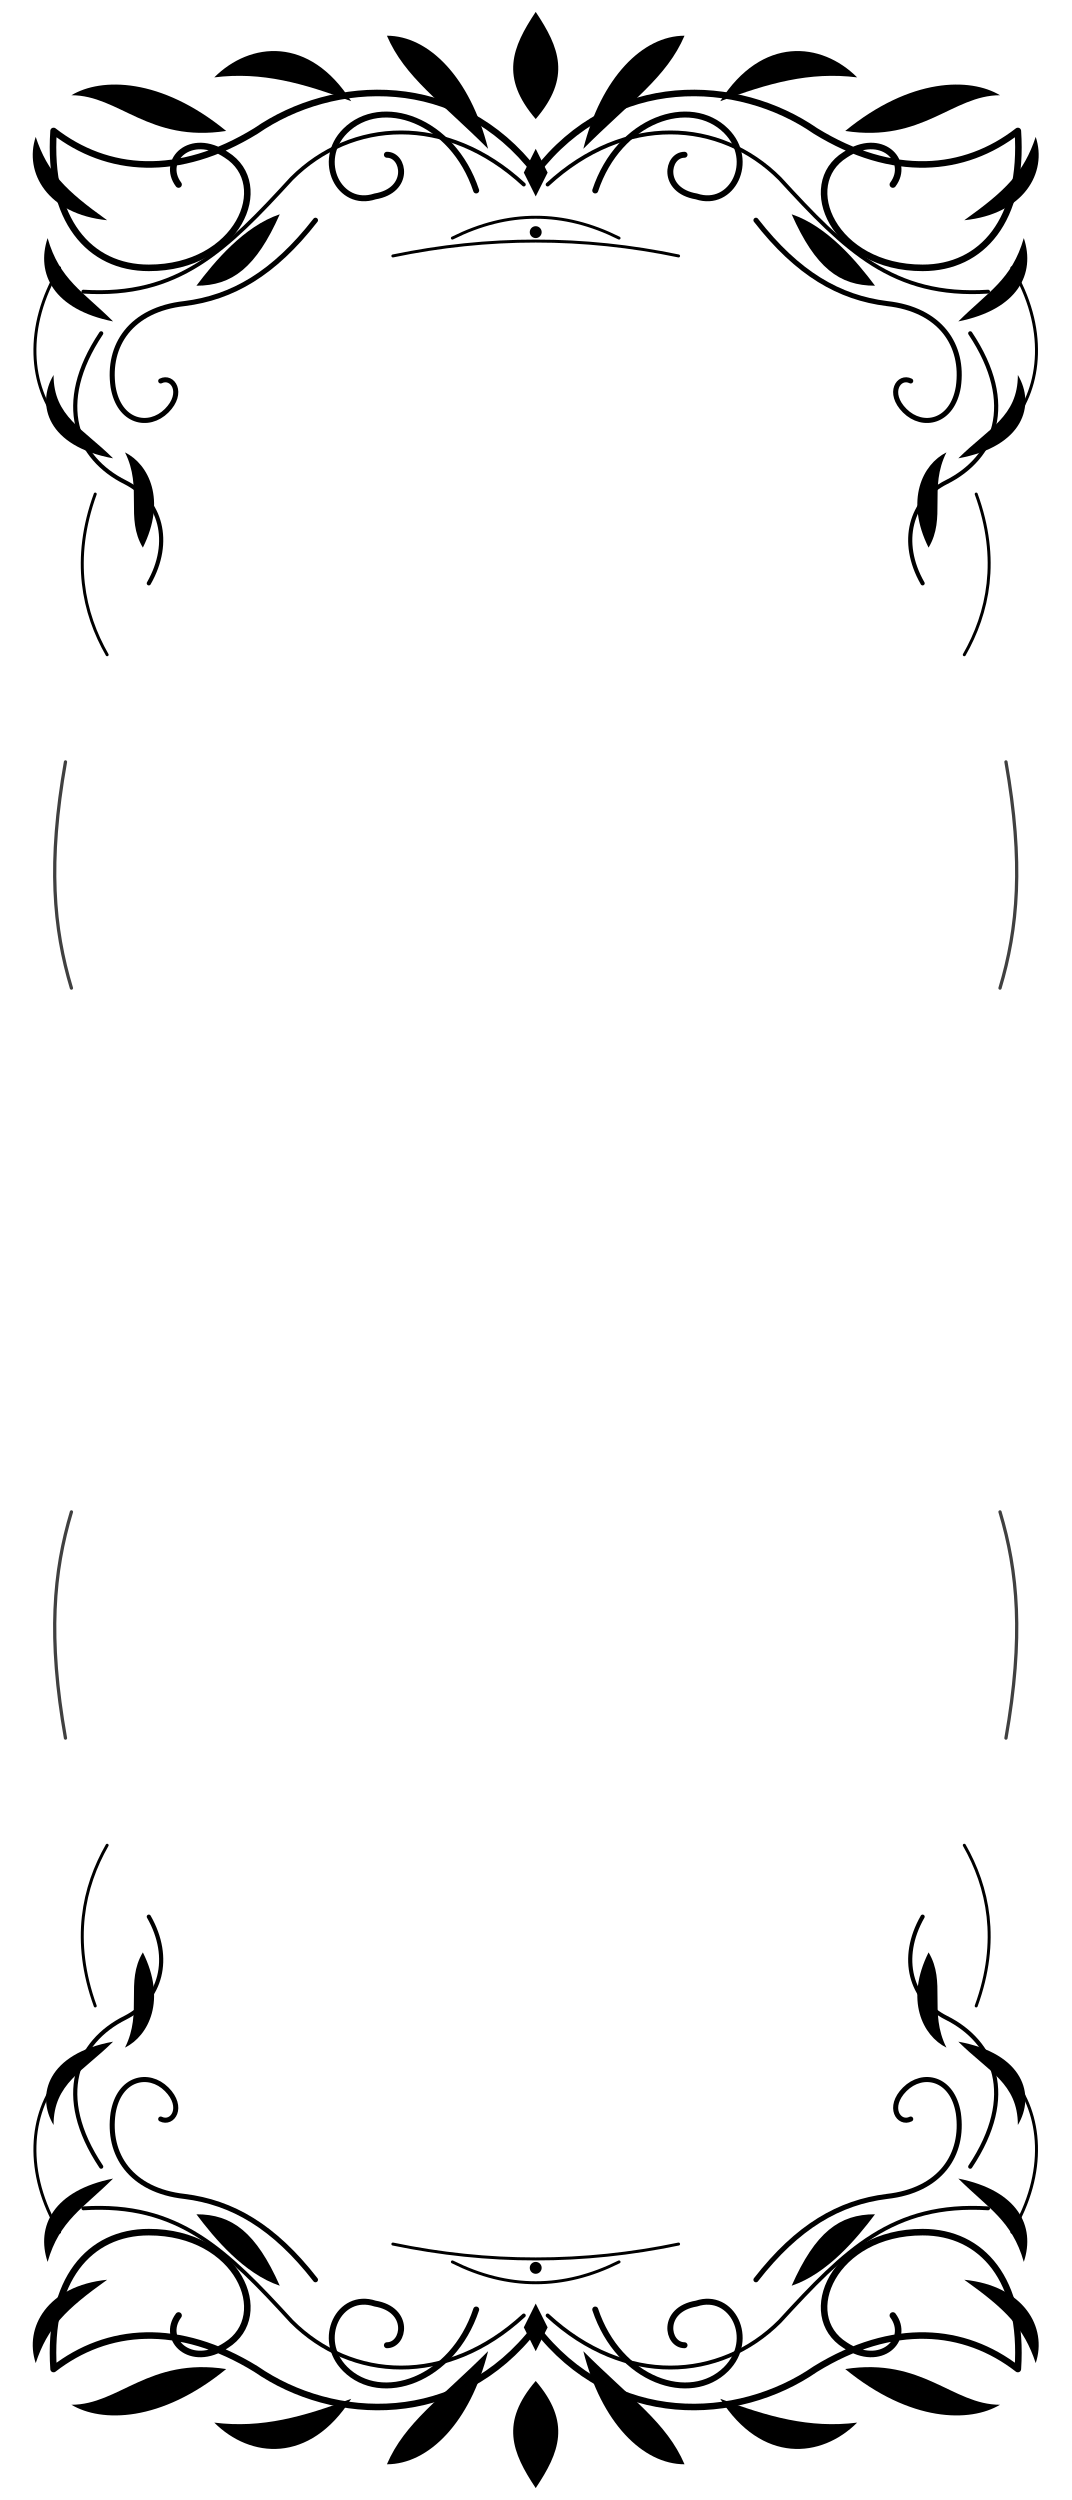
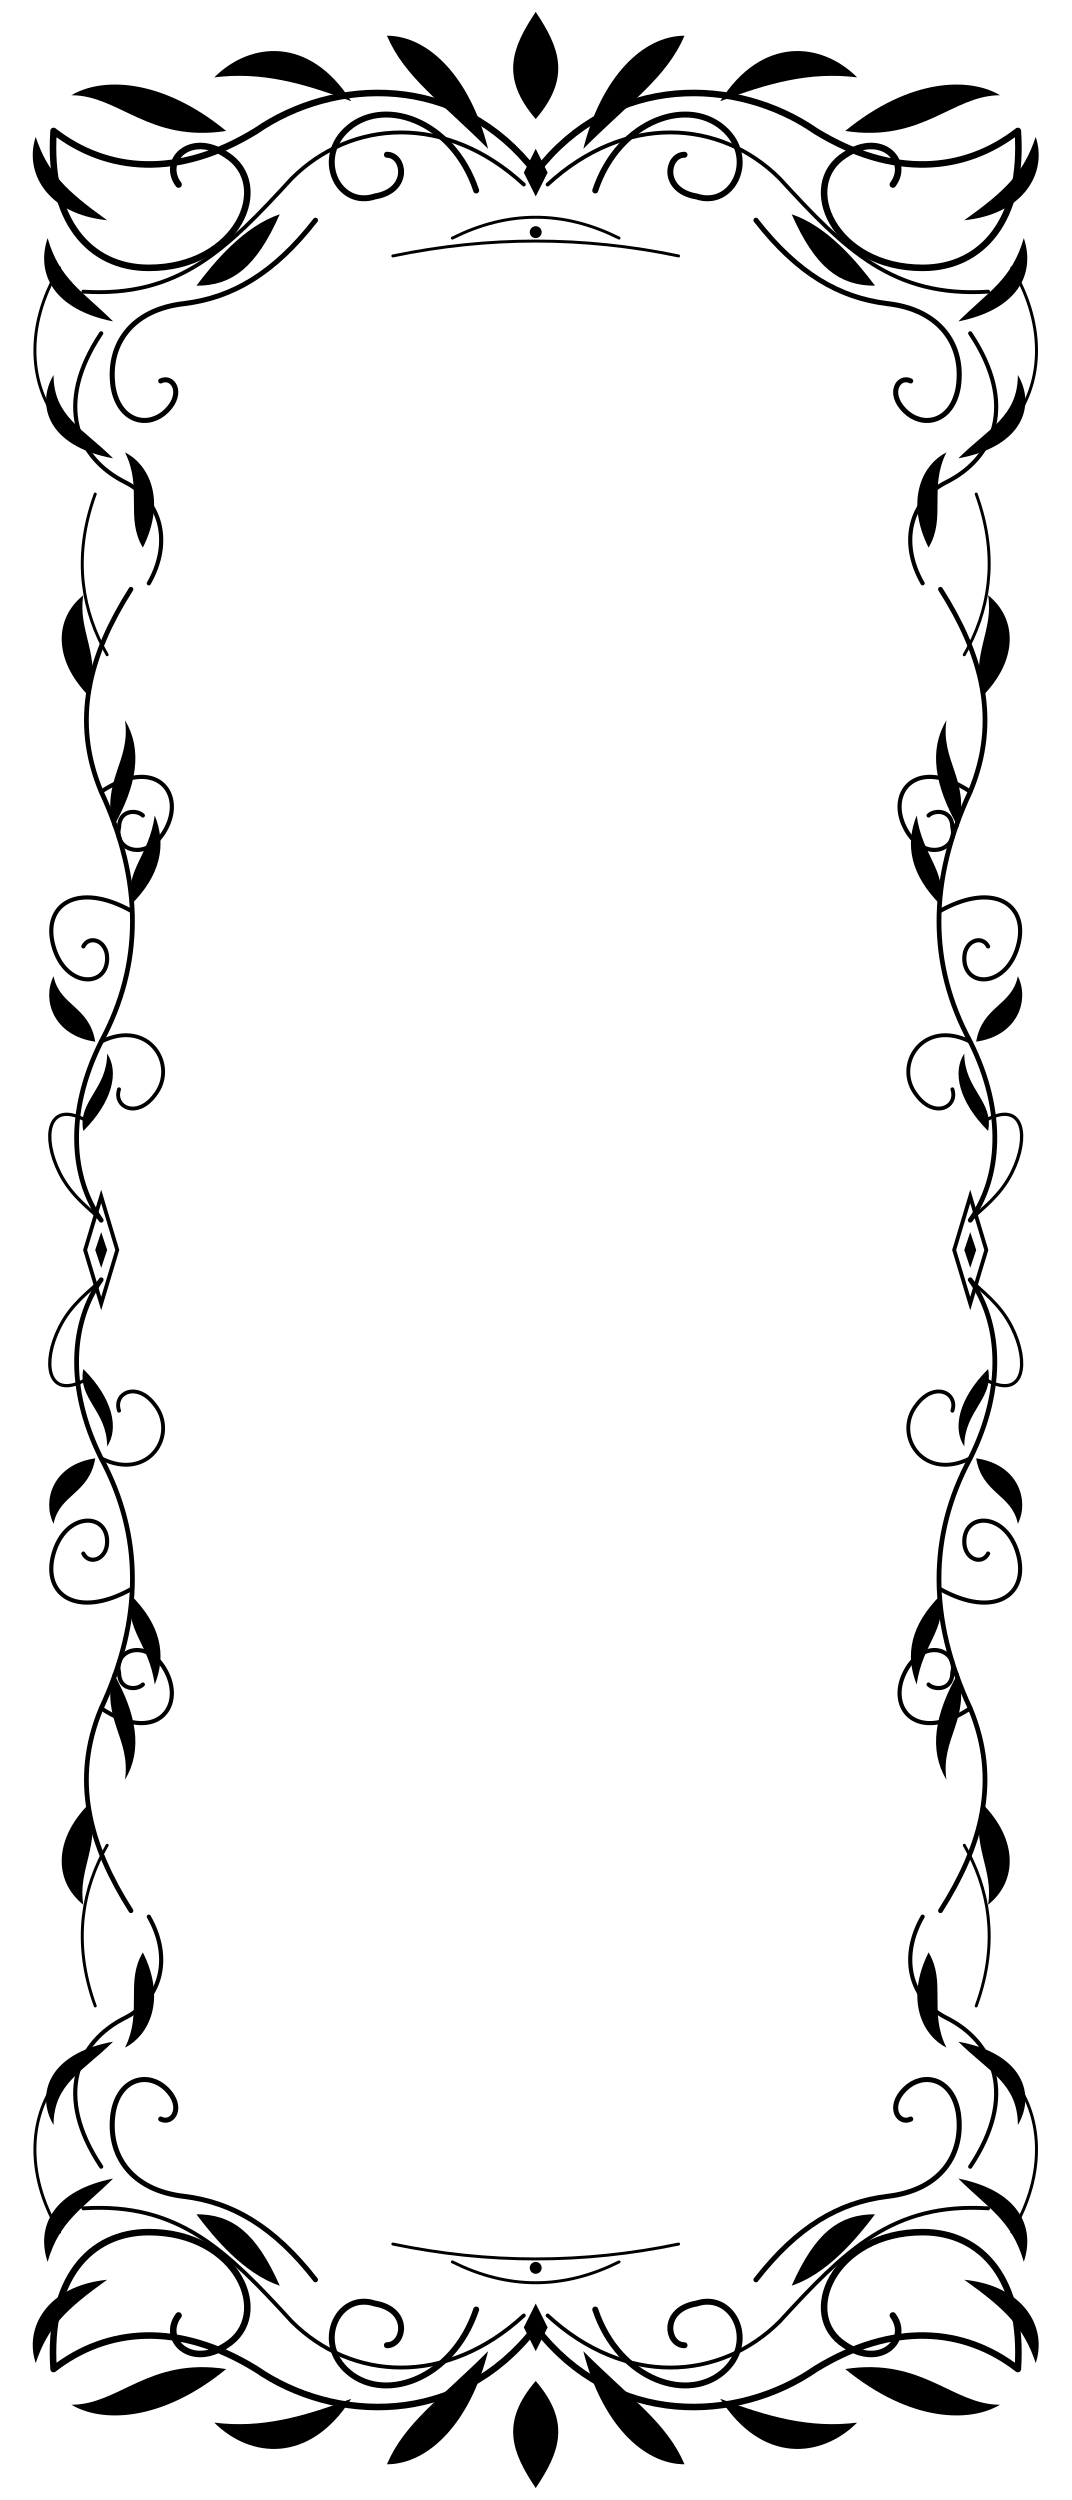
- <svg xmlns="http://www.w3.org/2000/svg" viewBox="0 0 180 420" fill="none">
+ <svg xmlns="http://www.w3.org/2000/svg" viewBox="0 0 180 420" preserveAspectRatio="none" fill="none">
  <defs>
    <g id="crown-half" stroke="currentColor" stroke-linecap="round" stroke-linejoin="round">
      <path d="M90 29C77 12 56 13 43 22C30 30 18 29 9 22C8 37 15 45 25 45C40 45 46 31 38 26C32 22 27 27 30 31" stroke-width="1.1" />
      <path d="M88 31C75 19 59 20 49 30C38 42 30 50 14 49" stroke-width=".65" />
      <path d="M80 32C76 20 64 16 58 22C53 27 57 35 63 33C69 32 68 26 65 26" stroke-width="1" />
      <path d="M53 37C46 46 39 50 31 51C22 52 18 58 19 65C20 71 25 72 28 69C31 66 29 63 27 64" stroke-width=".85" />
      <path d="M17 56C9 68 13 77 21 81C27 84 29 91 25 98" stroke-width=".7" />
      <path d="M10 45C4 55 5 65 10 71" stroke-width=".5" />
      <path d="M16 83C12 94 14 103 18 110" stroke-width=".5" />
    </g>
    <g id="crown-leaves" fill="currentColor">
      <path d="M82 25C79 13 72 6 65 6C68 13 74 17 82 25Z" />
      <path d="M59 17C52 6 42 7 36 13C44 12 51 14 59 17Z" />
      <path d="M38 22C27 13 17 13 12 16C20 16 25 24 38 22Z" />
      <path d="M18 37C8 36 4 29 6 23C8 29 11 32 18 37Z" />
      <path d="M47 36C43 45 39 48 33 48C36 44 41 38 47 36Z" />
      <path d="M19 54C9 52 6 46 8 40C10 47 14 49 19 54Z" />
      <path d="M19 77C8 75 6 68 9 63C9 70 14 72 19 77Z" />
      <path d="M24 92C28 84 25 78 21 76C24 82 21 87 24 92Z" />
    </g>
    <g id="crown">
      <use href="#crown-half" />
      <use href="#crown-half" transform="translate(180) scale(-1 1)" />
      <use href="#crown-leaves" />
      <use href="#crown-leaves" transform="translate(180) scale(-1 1)" />
      <path d="M90 2C86 8 84 13 90 20C96 13 94 8 90 2ZM90 25L92 29L90 33L88 29Z" fill="currentColor" />
      <path d="M90 8V18M76 40Q90 33 104 40M66 43Q90 38 114 43" stroke="currentColor" stroke-width=".5" stroke-linecap="round" />
      <circle cx="90" cy="39" r="1" fill="currentColor" />
    </g>
+     <g id="side-sprig" stroke="currentColor" stroke-linecap="round" stroke-linejoin="round">
+       <path d="M22 99C15 110 12 121 17 133C24 148 24 162 17 175C11 187 12 198 17 205" stroke-width=".8" />
+       <path d="M17 133C26 127 31 133 28 139C25 145 19 143 20 139C20 136 23 136 24 137" stroke-width=".7" />
+       <path d="M22 153C13 148 7 152 9 159C11 166 18 166 18 161C18 158 15 157 14 159" stroke-width=".7" />
+       <path d="M17 175C25 171 30 179 26 184C23 188 19 186 20 183" stroke-width=".65" />
+       <path d="M14 188C8 185 7 191 10 197C12 201 15 203 17 205" stroke-width=".55" />
+       <path d="M15 117C9 111 9 104 14 100C13 106 17 110 15 117ZM19 139C23 132 24 126 21 121C22 128 17 131 19 139ZM22 152C27 147 28 142 26 137C25 144 21 146 22 152ZM16 175C9 174 7 168 9 164C10 169 15 169 16 175ZM14 190C19 185 20 180 18 177C18 183 13 185 14 190Z" fill="currentColor" stroke="none" />
+     </g>
+     <g id="side-vine">
+       <use href="#side-sprig" />
+       <use href="#side-sprig" transform="translate(0 420) scale(1 -1)" />
+       <path d="M17 201L19.7 210L17 219L14.3 210Z" stroke="currentColor" stroke-width=".65" />
+       <path d="M17 207L18 210L17 213L16 210Z" fill="currentColor" />
+     </g>
  </defs>
  <use href="#crown" />
  <use href="#crown" transform="translate(180 420) rotate(180)" />
-   <g stroke="currentColor" stroke-width=".55" stroke-linecap="round" opacity=".75">
-     <path d="M11 128C8 145 9 156 12 166M169 128C172 145 171 156 168 166" />
-     <path d="M11 292C8 275 9 264 12 254M169 292C172 275 171 264 168 254" />
-   </g>
+   <use href="#side-vine" />
+   <use href="#side-vine" transform="translate(180) scale(-1 1)" />
</svg>
